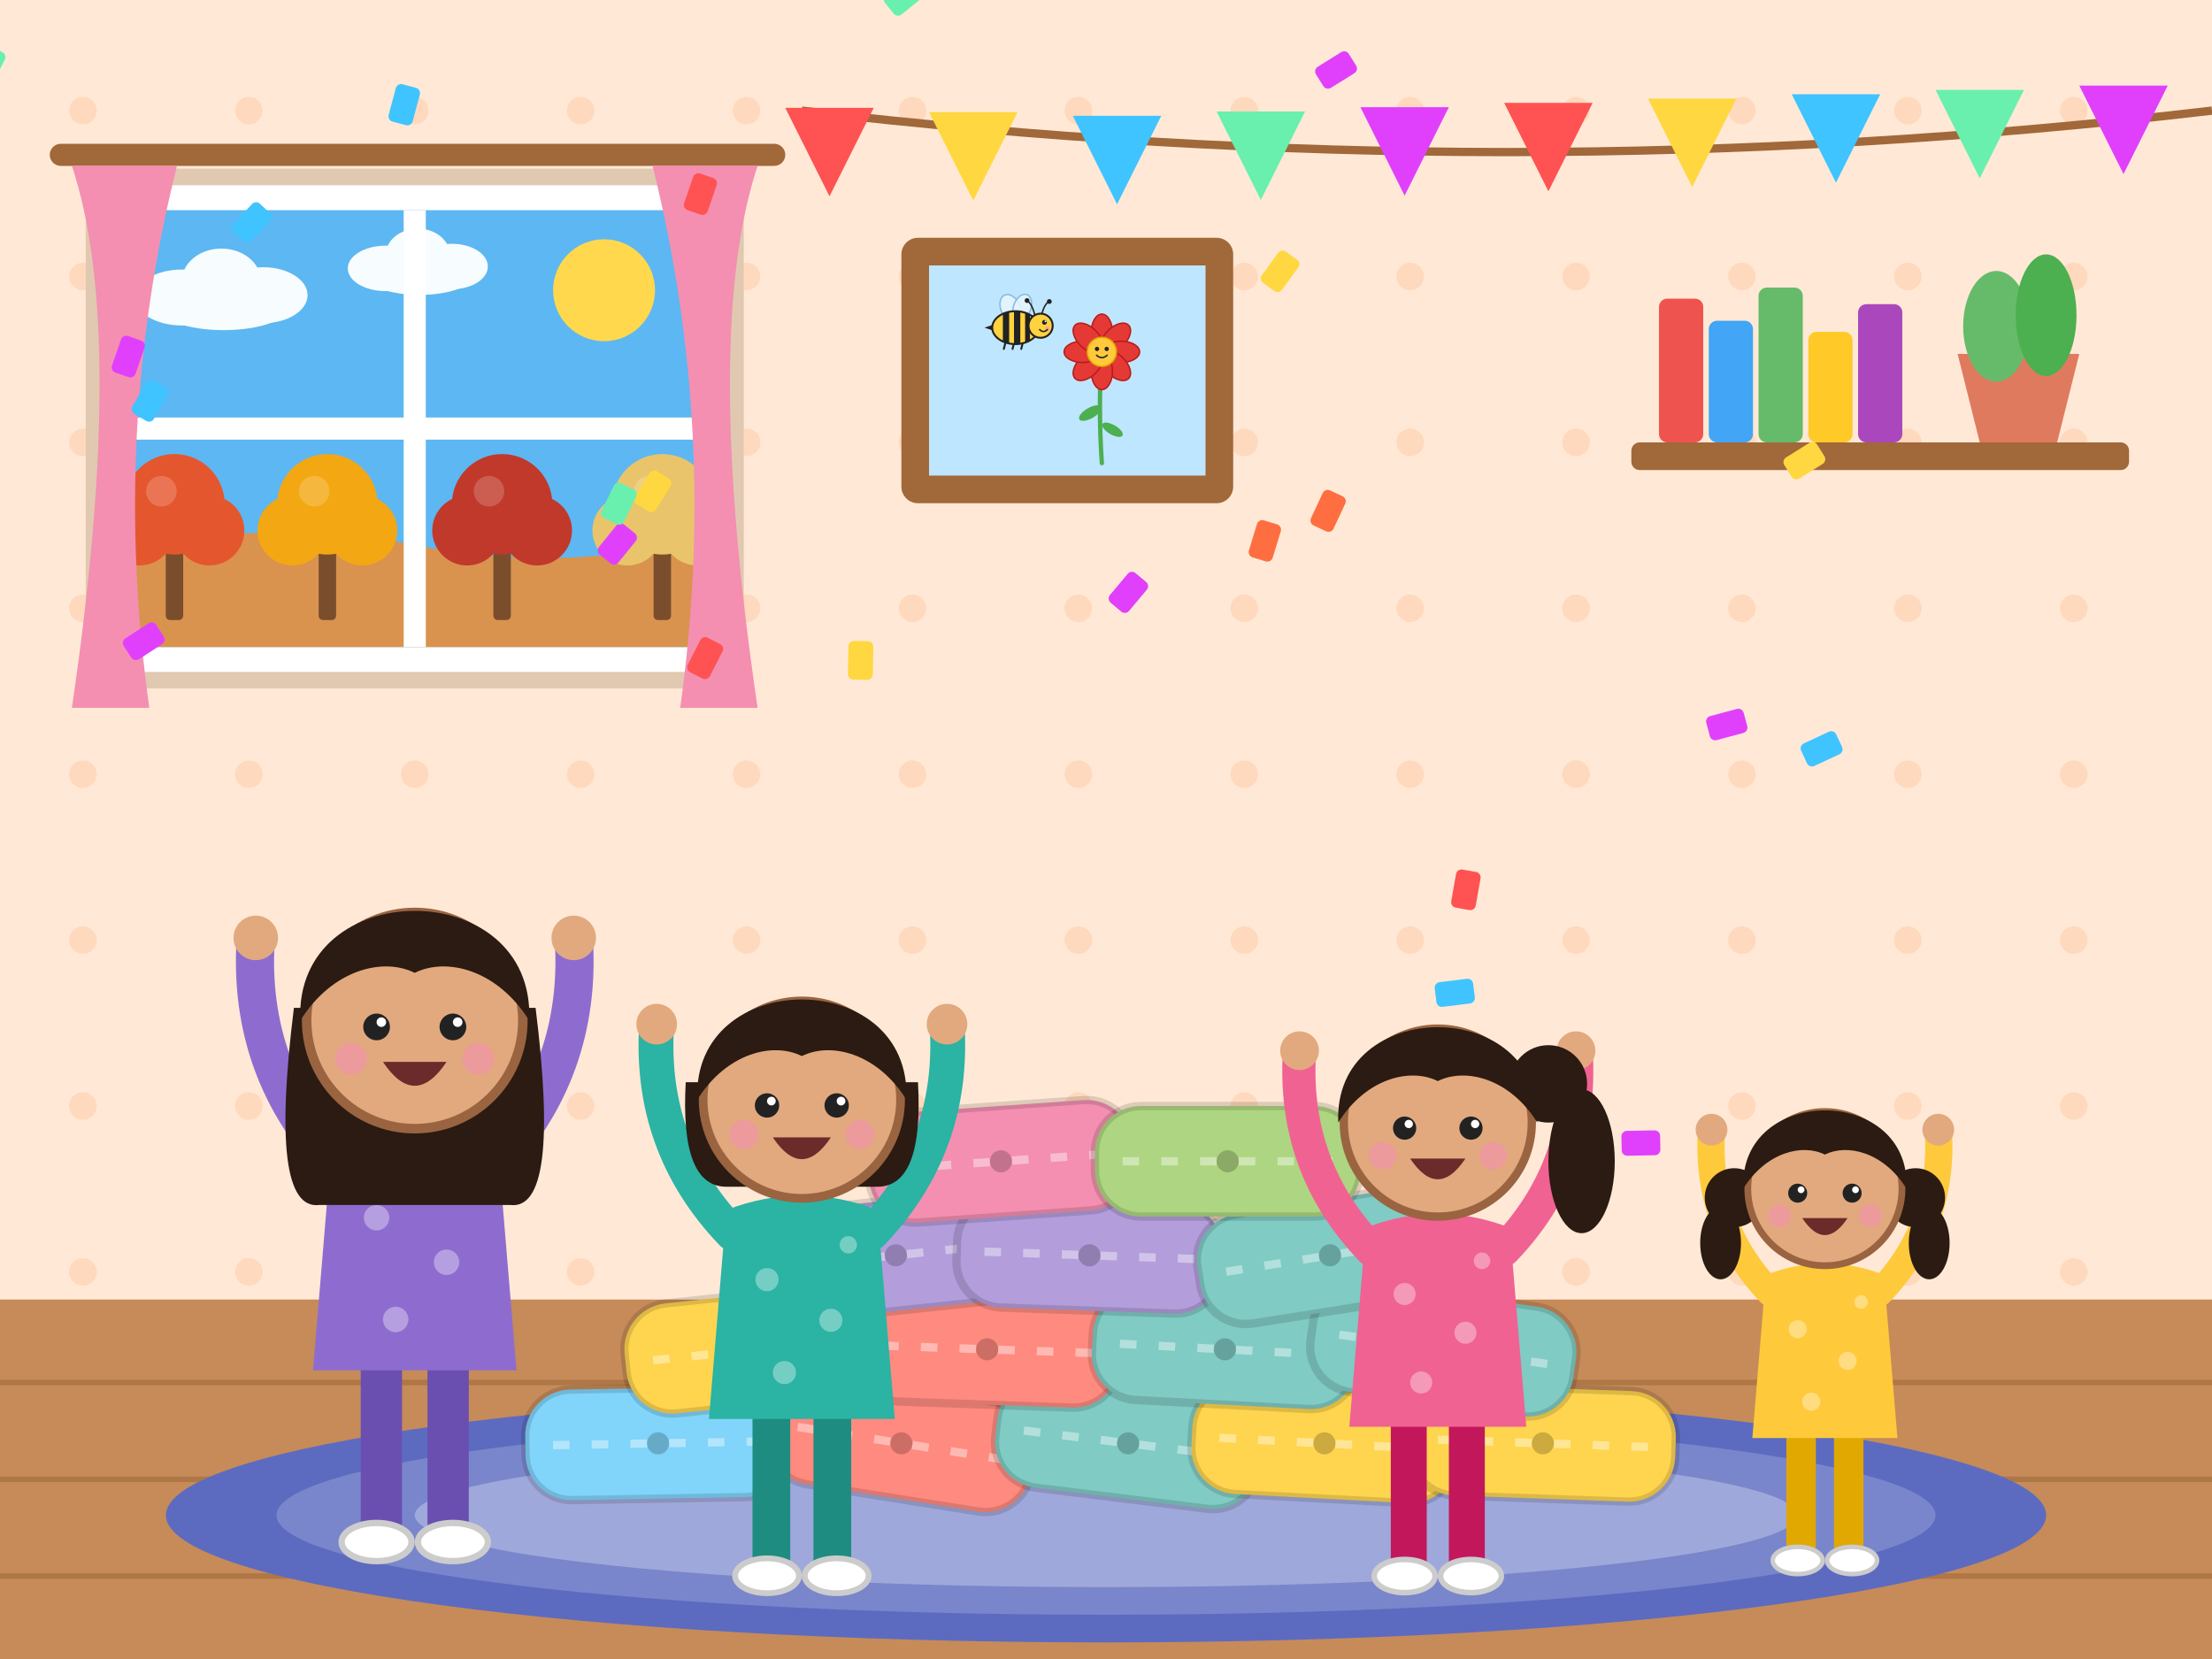
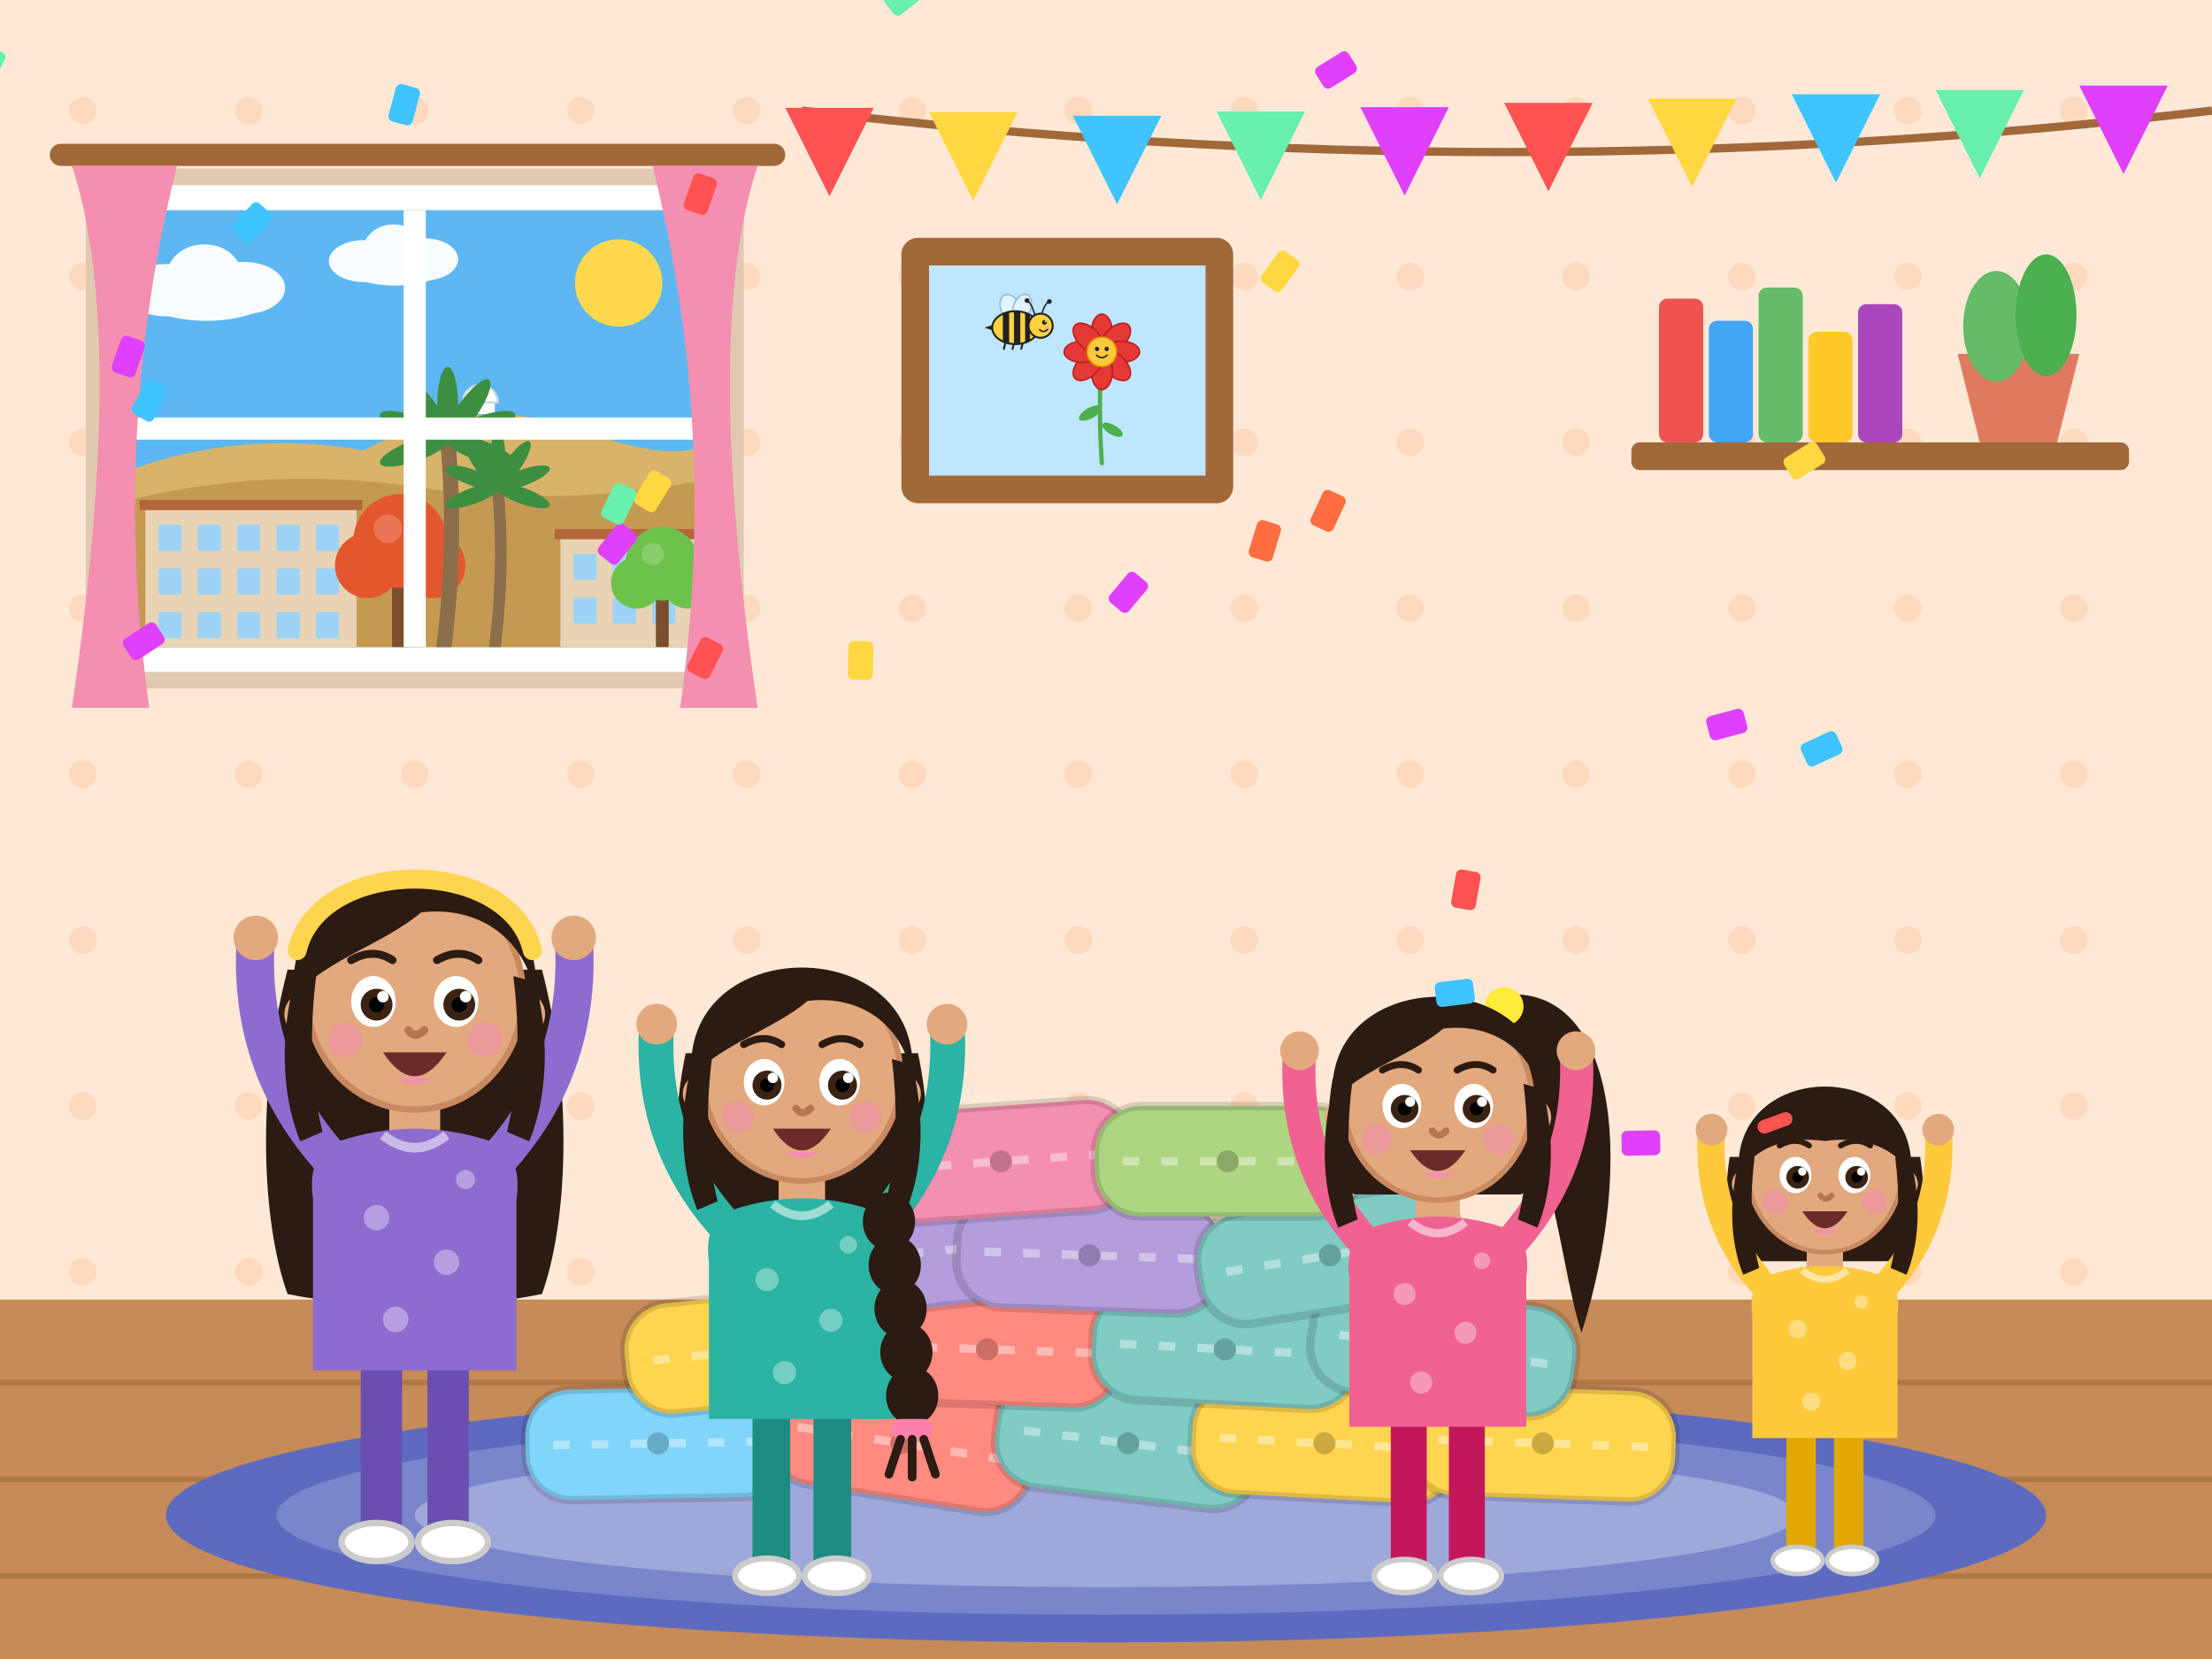
<svg xmlns="http://www.w3.org/2000/svg" viewBox="0 0 800 600">
  <rect width="800" height="600" fill="#FFE9D6" />
  <circle cx="30" cy="40" r="5" fill="#FFD9BD" />
  <circle cx="30" cy="100" r="5" fill="#FFD9BD" />
  <circle cx="30" cy="160" r="5" fill="#FFD9BD" />
  <circle cx="30" cy="220" r="5" fill="#FFD9BD" />
  <circle cx="30" cy="280" r="5" fill="#FFD9BD" />
  <circle cx="30" cy="340" r="5" fill="#FFD9BD" />
  <circle cx="30" cy="400" r="5" fill="#FFD9BD" />
  <circle cx="30" cy="460" r="5" fill="#FFD9BD" />
  <circle cx="90" cy="40" r="5" fill="#FFD9BD" />
  <circle cx="90" cy="100" r="5" fill="#FFD9BD" />
  <circle cx="90" cy="160" r="5" fill="#FFD9BD" />
  <circle cx="90" cy="220" r="5" fill="#FFD9BD" />
  <circle cx="90" cy="280" r="5" fill="#FFD9BD" />
  <circle cx="90" cy="340" r="5" fill="#FFD9BD" />
  <circle cx="90" cy="400" r="5" fill="#FFD9BD" />
  <circle cx="90" cy="460" r="5" fill="#FFD9BD" />
  <circle cx="150" cy="40" r="5" fill="#FFD9BD" />
  <circle cx="150" cy="100" r="5" fill="#FFD9BD" />
  <circle cx="150" cy="160" r="5" fill="#FFD9BD" />
  <circle cx="150" cy="220" r="5" fill="#FFD9BD" />
  <circle cx="150" cy="280" r="5" fill="#FFD9BD" />
  <circle cx="150" cy="340" r="5" fill="#FFD9BD" />
  <circle cx="150" cy="400" r="5" fill="#FFD9BD" />
  <circle cx="150" cy="460" r="5" fill="#FFD9BD" />
  <circle cx="210" cy="40" r="5" fill="#FFD9BD" />
  <circle cx="210" cy="100" r="5" fill="#FFD9BD" />
  <circle cx="210" cy="160" r="5" fill="#FFD9BD" />
  <circle cx="210" cy="220" r="5" fill="#FFD9BD" />
  <circle cx="210" cy="280" r="5" fill="#FFD9BD" />
  <circle cx="210" cy="340" r="5" fill="#FFD9BD" />
  <circle cx="210" cy="400" r="5" fill="#FFD9BD" />
  <circle cx="210" cy="460" r="5" fill="#FFD9BD" />
  <circle cx="270" cy="40" r="5" fill="#FFD9BD" />
  <circle cx="270" cy="100" r="5" fill="#FFD9BD" />
  <circle cx="270" cy="160" r="5" fill="#FFD9BD" />
  <circle cx="270" cy="220" r="5" fill="#FFD9BD" />
  <circle cx="270" cy="280" r="5" fill="#FFD9BD" />
  <circle cx="270" cy="340" r="5" fill="#FFD9BD" />
  <circle cx="270" cy="400" r="5" fill="#FFD9BD" />
  <circle cx="270" cy="460" r="5" fill="#FFD9BD" />
  <circle cx="330" cy="40" r="5" fill="#FFD9BD" />
  <circle cx="330" cy="100" r="5" fill="#FFD9BD" />
  <circle cx="330" cy="160" r="5" fill="#FFD9BD" />
  <circle cx="330" cy="220" r="5" fill="#FFD9BD" />
  <circle cx="330" cy="280" r="5" fill="#FFD9BD" />
  <circle cx="330" cy="340" r="5" fill="#FFD9BD" />
  <circle cx="330" cy="400" r="5" fill="#FFD9BD" />
  <circle cx="330" cy="460" r="5" fill="#FFD9BD" />
  <circle cx="390" cy="40" r="5" fill="#FFD9BD" />
  <circle cx="390" cy="100" r="5" fill="#FFD9BD" />
  <circle cx="390" cy="160" r="5" fill="#FFD9BD" />
  <circle cx="390" cy="220" r="5" fill="#FFD9BD" />
  <circle cx="390" cy="280" r="5" fill="#FFD9BD" />
  <circle cx="390" cy="340" r="5" fill="#FFD9BD" />
  <circle cx="390" cy="400" r="5" fill="#FFD9BD" />
  <circle cx="390" cy="460" r="5" fill="#FFD9BD" />
  <circle cx="450" cy="40" r="5" fill="#FFD9BD" />
  <circle cx="450" cy="100" r="5" fill="#FFD9BD" />
  <circle cx="450" cy="160" r="5" fill="#FFD9BD" />
  <circle cx="450" cy="220" r="5" fill="#FFD9BD" />
  <circle cx="450" cy="280" r="5" fill="#FFD9BD" />
  <circle cx="450" cy="340" r="5" fill="#FFD9BD" />
  <circle cx="450" cy="400" r="5" fill="#FFD9BD" />
  <circle cx="450" cy="460" r="5" fill="#FFD9BD" />
  <circle cx="510" cy="40" r="5" fill="#FFD9BD" />
  <circle cx="510" cy="100" r="5" fill="#FFD9BD" />
  <circle cx="510" cy="160" r="5" fill="#FFD9BD" />
  <circle cx="510" cy="220" r="5" fill="#FFD9BD" />
  <circle cx="510" cy="280" r="5" fill="#FFD9BD" />
  <circle cx="510" cy="340" r="5" fill="#FFD9BD" />
  <circle cx="510" cy="400" r="5" fill="#FFD9BD" />
  <circle cx="510" cy="460" r="5" fill="#FFD9BD" />
  <circle cx="570" cy="40" r="5" fill="#FFD9BD" />
  <circle cx="570" cy="100" r="5" fill="#FFD9BD" />
  <circle cx="570" cy="160" r="5" fill="#FFD9BD" />
  <circle cx="570" cy="220" r="5" fill="#FFD9BD" />
  <circle cx="570" cy="280" r="5" fill="#FFD9BD" />
  <circle cx="570" cy="340" r="5" fill="#FFD9BD" />
  <circle cx="570" cy="400" r="5" fill="#FFD9BD" />
  <circle cx="570" cy="460" r="5" fill="#FFD9BD" />
  <circle cx="630" cy="40" r="5" fill="#FFD9BD" />
  <circle cx="630" cy="100" r="5" fill="#FFD9BD" />
  <circle cx="630" cy="160" r="5" fill="#FFD9BD" />
  <circle cx="630" cy="220" r="5" fill="#FFD9BD" />
  <circle cx="630" cy="280" r="5" fill="#FFD9BD" />
  <circle cx="630" cy="340" r="5" fill="#FFD9BD" />
  <circle cx="630" cy="400" r="5" fill="#FFD9BD" />
  <circle cx="630" cy="460" r="5" fill="#FFD9BD" />
  <circle cx="690" cy="40" r="5" fill="#FFD9BD" />
  <circle cx="690" cy="100" r="5" fill="#FFD9BD" />
  <circle cx="690" cy="160" r="5" fill="#FFD9BD" />
  <circle cx="690" cy="220" r="5" fill="#FFD9BD" />
  <circle cx="690" cy="280" r="5" fill="#FFD9BD" />
  <circle cx="690" cy="340" r="5" fill="#FFD9BD" />
  <circle cx="690" cy="400" r="5" fill="#FFD9BD" />
  <circle cx="690" cy="460" r="5" fill="#FFD9BD" />
  <circle cx="750" cy="40" r="5" fill="#FFD9BD" />
  <circle cx="750" cy="100" r="5" fill="#FFD9BD" />
  <circle cx="750" cy="160" r="5" fill="#FFD9BD" />
  <circle cx="750" cy="220" r="5" fill="#FFD9BD" />
  <circle cx="750" cy="280" r="5" fill="#FFD9BD" />
  <circle cx="750" cy="340" r="5" fill="#FFD9BD" />
  <circle cx="750" cy="400" r="5" fill="#FFD9BD" />
  <circle cx="750" cy="460" r="5" fill="#FFD9BD" />
  <rect x="34" y="64" width="232" height="182" rx="8" fill="#fff" stroke="#E0C9B0" stroke-width="6" />
  <svg x="46" y="76" width="208" height="158" viewBox="0 0 800 600" preserveAspectRatio="xMidYMid slice">
    <rect width="800" height="600" fill="#5DB7F2" />
-     <circle cx="660" cy="110" r="70" fill="#FFD84D" />
-     <g transform="translate(80 120) scale(1.6)" fill="#fff" opacity=".95">
+     <circle cx="680" cy="100" r="60" fill="#FFD84D" />
+     <g transform="translate(60 110) scale(1.5)" fill="#fff" opacity=".95">
      <ellipse cx="0" cy="0" rx="40" ry="24" />
      <ellipse cx="34" cy="-14" rx="34" ry="28" />
      <ellipse cx="70" cy="-2" rx="38" ry="24" />
      <ellipse cx="36" cy="8" rx="56" ry="20" />
    </g>
-     <g transform="translate(360 80) scale(1.3)" fill="#fff" opacity=".95">
+     <g transform="translate(330 70) scale(1.2)" fill="#fff" opacity=".95">
      <ellipse cx="0" cy="0" rx="40" ry="24" />
      <ellipse cx="34" cy="-14" rx="34" ry="28" />
      <ellipse cx="70" cy="-2" rx="38" ry="24" />
      <ellipse cx="36" cy="8" rx="56" ry="20" />
    </g>
-     <path d="M0 470 Q200 420 400 460 T800 450 V600 H0Z" fill="#D9934E" />
-     <g transform="translate(70 560) scale(1.5)">
+     <path d="M0 360 Q160 300 330 330 Q480 250 620 300 T800 320 V600 H0Z" fill="#D8B46A" />
+     <path d="M0 400 Q200 350 400 380 T800 370 V600 H0Z" fill="#C49A52" />
+     <rect x="470" y="262" width="40" height="18" fill="#fff" />
+     <path d="M466 264 a24 24 0 0 1 48 0Z" fill="#fff" stroke="#CFD8DC" stroke-width="3" />
+     <rect x="30" y="410" width="290" height="190" fill="#E8D3B5" />
+     <rect x="22" y="398" width="306" height="14" fill="#B5653A" />
+     <rect x="48" y="432" width="32" height="36" rx="3" fill="#9FD3F5" />
+     <rect x="102" y="432" width="32" height="36" rx="3" fill="#9FD3F5" />
+     <rect x="156" y="432" width="32" height="36" rx="3" fill="#9FD3F5" />
+     <rect x="210" y="432" width="32" height="36" rx="3" fill="#9FD3F5" />
+     <rect x="264" y="432" width="32" height="36" rx="3" fill="#9FD3F5" />
+     <rect x="48" y="492" width="32" height="36" rx="3" fill="#9FD3F5" />
+     <rect x="102" y="492" width="32" height="36" rx="3" fill="#9FD3F5" />
+     <rect x="156" y="492" width="32" height="36" rx="3" fill="#9FD3F5" />
+     <rect x="210" y="492" width="32" height="36" rx="3" fill="#9FD3F5" />
+     <rect x="264" y="492" width="32" height="36" rx="3" fill="#9FD3F5" />
+     <rect x="48" y="552" width="32" height="36" rx="3" fill="#9FD3F5" />
+     <rect x="102" y="552" width="32" height="36" rx="3" fill="#9FD3F5" />
+     <rect x="156" y="552" width="32" height="36" rx="3" fill="#9FD3F5" />
+     <rect x="210" y="552" width="32" height="36" rx="3" fill="#9FD3F5" />
+     <rect x="264" y="552" width="32" height="36" rx="3" fill="#9FD3F5" />
+     <rect x="600" y="450" width="200" height="150" fill="#E8D3B5" />
+     <rect x="592" y="438" width="216" height="14" fill="#B5653A" />
+     <rect x="618" y="472" width="32" height="36" rx="3" fill="#9FD3F5" />
+     <rect x="672" y="472" width="32" height="36" rx="3" fill="#9FD3F5" />
+     <rect x="726" y="472" width="32" height="36" rx="3" fill="#9FD3F5" />
+     <rect x="618" y="532" width="32" height="36" rx="3" fill="#9FD3F5" />
+     <rect x="672" y="532" width="32" height="36" rx="3" fill="#9FD3F5" />
+     <rect x="726" y="532" width="32" height="36" rx="3" fill="#9FD3F5" />
+     <g transform="translate(380 600) scale(1.4)">
      <rect x="-8" y="-72" width="16" height="74" rx="4" fill="#7A4E2D" />
      <circle cx="0" cy="-104" r="46" fill="#E4572E" />
      <circle cx="-32" cy="-80" r="32" fill="#E4572E" />
      <circle cx="32" cy="-80" r="32" fill="#E4572E" />
      <circle cx="-12" cy="-116" r="14" fill="#fff" opacity=".18" />
    </g>
-     <g transform="translate(280 560) scale(1.5)">
+     <g transform="translate(440 600) scale(1.3)">
+       <path d="M0 0 Q14 -110 4 -220" fill="none" stroke="#8D6E4A" stroke-width="16" stroke-linecap="round" />
+       <g transform="translate(4 -220)">
+         <ellipse cx="0" cy="-36" rx="11" ry="40" transform="rotate(-110)" fill="#3E8E41" />
+         <ellipse cx="0" cy="-36" rx="11" ry="40" transform="rotate(-70)" fill="#3E8E41" />
+         <ellipse cx="0" cy="-36" rx="11" ry="40" transform="rotate(-35)" fill="#3E8E41" />
+         <ellipse cx="0" cy="-36" rx="11" ry="40" transform="rotate(0)" fill="#3E8E41" />
+         <ellipse cx="0" cy="-36" rx="11" ry="40" transform="rotate(35)" fill="#3E8E41" />
+         <ellipse cx="0" cy="-36" rx="11" ry="40" transform="rotate(70)" fill="#3E8E41" />
+         <ellipse cx="0" cy="-36" rx="11" ry="40" transform="rotate(110)" fill="#3E8E41" />
+       </g>
+     </g>
+     <g transform="translate(510 600) scale(1.0)">
+       <path d="M0 0 Q14 -110 4 -220" fill="none" stroke="#8D6E4A" stroke-width="16" stroke-linecap="round" />
+       <g transform="translate(4 -220)">
+         <ellipse cx="0" cy="-36" rx="11" ry="40" transform="rotate(-110)" fill="#3E8E41" />
+         <ellipse cx="0" cy="-36" rx="11" ry="40" transform="rotate(-70)" fill="#3E8E41" />
+         <ellipse cx="0" cy="-36" rx="11" ry="40" transform="rotate(-35)" fill="#3E8E41" />
+         <ellipse cx="0" cy="-36" rx="11" ry="40" transform="rotate(0)" fill="#3E8E41" />
+         <ellipse cx="0" cy="-36" rx="11" ry="40" transform="rotate(35)" fill="#3E8E41" />
+         <ellipse cx="0" cy="-36" rx="11" ry="40" transform="rotate(70)" fill="#3E8E41" />
+         <ellipse cx="0" cy="-36" rx="11" ry="40" transform="rotate(110)" fill="#3E8E41" />
+       </g>
+     </g>
+     <g transform="translate(740 600) scale(1.1)">
      <rect x="-8" y="-72" width="16" height="74" rx="4" fill="#7A4E2D" />
-       <circle cx="0" cy="-104" r="46" fill="#F3A712" />
-       <circle cx="-32" cy="-80" r="32" fill="#F3A712" />
-       <circle cx="32" cy="-80" r="32" fill="#F3A712" />
-       <circle cx="-12" cy="-116" r="14" fill="#fff" opacity=".18" />
-     </g>
-     <g transform="translate(520 560) scale(1.5)">
-       <rect x="-8" y="-72" width="16" height="74" rx="4" fill="#7A4E2D" />
-       <circle cx="0" cy="-104" r="46" fill="#C0392B" />
-       <circle cx="-32" cy="-80" r="32" fill="#C0392B" />
-       <circle cx="32" cy="-80" r="32" fill="#C0392B" />
-       <circle cx="-12" cy="-116" r="14" fill="#fff" opacity=".18" />
-     </g>
-     <g transform="translate(740 560) scale(1.5)">
-       <rect x="-8" y="-72" width="16" height="74" rx="4" fill="#7A4E2D" />
-       <circle cx="0" cy="-104" r="46" fill="#E9C46A" />
-       <circle cx="-32" cy="-80" r="32" fill="#E9C46A" />
-       <circle cx="32" cy="-80" r="32" fill="#E9C46A" />
+       <circle cx="0" cy="-104" r="46" fill="#6CC24A" />
+       <circle cx="-32" cy="-80" r="32" fill="#6CC24A" />
+       <circle cx="32" cy="-80" r="32" fill="#6CC24A" />
      <circle cx="-12" cy="-116" r="14" fill="#fff" opacity=".18" />
    </g>
  </svg>
  <path d="M150 76 V234 M46 155 H254" stroke="#fff" stroke-width="8" />
  <path d="M22 56 H280" stroke="#A1683A" stroke-width="8" stroke-linecap="round" />
  <path d="M26 60 q20 60 0 196 h28 q-14 -100 10 -196Z" fill="#F48FB1" />
  <path d="M274 60 q-20 60 0 196 h-28 q14 -100 -10 -196Z" fill="#F48FB1" />
  <path d="M290 40 Q545 70 800 40" fill="none" stroke="#A1683A" stroke-width="3" />
  <polygon points="284,39.0 316,39.0 300,71.0" fill="#FF5252" />
  <polygon points="336,40.56 368,40.56 352,72.56" fill="#FFD740" />
  <polygon points="388,41.88 420,41.88 404,73.88" fill="#40C4FF" />
  <polygon points="440,40.32 472,40.32 456,72.32" fill="#69F0AE" />
  <polygon points="492,38.76 524,38.76 508,70.76" fill="#E040FB" />
  <polygon points="544,37.2 576,37.2 560,69.2" fill="#FF5252" />
  <polygon points="596,35.64 628,35.64 612,67.64" fill="#FFD740" />
  <polygon points="648,34.08 680,34.08 664,66.08" fill="#40C4FF" />
  <polygon points="700,32.52 732,32.52 716,64.52" fill="#69F0AE" />
  <polygon points="752,30.96 784,30.96 768,62.96" fill="#E040FB" />
  <rect x="326" y="86" width="120" height="96" rx="6" fill="#A1683A" />
  <rect x="336" y="96" width="100" height="76" fill="#BFE6FF" />
  <g transform="translate(336 96) scale(0.125)">
    <g transform="translate(500 250) scale(1.4)">
      <path d="M0 0 Q-8 115.0 0 230" fill="none" stroke="#4CAF50" stroke-width="9" stroke-linecap="round" />
      <ellipse cx="-24" cy="126.5" rx="26" ry="11" transform="rotate(-30 -24 126.5)" fill="#4CAF50" />
      <ellipse cx="22" cy="161.0" rx="24" ry="10" transform="rotate(30 22 161.0)" fill="#4CAF50" />
      <ellipse cx="0" cy="-40" rx="22" ry="38" transform="rotate(0)" fill="#E53935" stroke="#B71C1C" stroke-width="3" />
      <ellipse cx="0" cy="-40" rx="22" ry="38" transform="rotate(45)" fill="#E53935" stroke="#B71C1C" stroke-width="3" />
      <ellipse cx="0" cy="-40" rx="22" ry="38" transform="rotate(90)" fill="#E53935" stroke="#B71C1C" stroke-width="3" />
      <ellipse cx="0" cy="-40" rx="22" ry="38" transform="rotate(135)" fill="#E53935" stroke="#B71C1C" stroke-width="3" />
      <ellipse cx="0" cy="-40" rx="22" ry="38" transform="rotate(180)" fill="#E53935" stroke="#B71C1C" stroke-width="3" />
      <ellipse cx="0" cy="-40" rx="22" ry="38" transform="rotate(225)" fill="#E53935" stroke="#B71C1C" stroke-width="3" />
      <ellipse cx="0" cy="-40" rx="22" ry="38" transform="rotate(270)" fill="#E53935" stroke="#B71C1C" stroke-width="3" />
      <ellipse cx="0" cy="-40" rx="22" ry="38" transform="rotate(315)" fill="#E53935" stroke="#B71C1C" stroke-width="3" />
      <circle cx="0" cy="0" r="30" fill="#FFC93C" stroke="#E0A800" stroke-width="3" />
      <circle cx="-10" cy="-6" r="4.5" fill="#222" />
      <circle cx="10" cy="-6" r="4.5" fill="#222" />
      <path d="M-11 7 Q0 17 11 7" fill="none" stroke="#222" stroke-width="3" stroke-linecap="round" />
    </g>
    <g transform="translate(250 180) scale(1.4 1.4)">
      <defs>
        <clipPath id="beebody13">
          <ellipse cx="0" cy="0" rx="48" ry="34" />
        </clipPath>
      </defs>
      <ellipse cx="-10" cy="-40" rx="20" ry="30" transform="rotate(-25 -10 -40)" fill="#E3F4FF" opacity=".9" stroke="#7FB7D9" stroke-width="3" />
      <ellipse cx="14" cy="-42" rx="18" ry="28" transform="rotate(20 14 -42)" fill="#E3F4FF" opacity=".9" stroke="#7FB7D9" stroke-width="3" />
      <path d="M-20 28 L-24 44" stroke="#222" stroke-width="4" stroke-linecap="round" />
      <path d="M-2 28 L-6 44" stroke="#222" stroke-width="4" stroke-linecap="round" />
      <path d="M16 28 L12 44" stroke="#222" stroke-width="4" stroke-linecap="round" />
      <polygon points="-46,-6 -64,0 -46,6" fill="#222" />
      <ellipse cx="0" cy="0" rx="48" ry="34" fill="#FFD23F" />
      <g clip-path="url(#beebody13)">
        <rect x="-26" y="-40" width="13" height="80" fill="#222" />
        <rect x="-3" y="-40" width="13" height="80" fill="#222" />
        <rect x="20" y="-40" width="10" height="80" fill="#222" />
      </g>
      <ellipse cx="0" cy="0" rx="48" ry="34" fill="none" stroke="#222" stroke-width="4" />
      <path d="M40 -26 Q34 -50 24 -56" fill="none" stroke="#222" stroke-width="3" />
      <circle cx="24" cy="-56" r="5" fill="#222" />
      <path d="M54 -26 Q60 -50 70 -54" fill="none" stroke="#222" stroke-width="3" />
      <circle cx="70" cy="-54" r="5" fill="#222" />
      <circle cx="52" cy="-4" r="25" fill="#FFD23F" stroke="#222" stroke-width="4" />
      <circle cx="60" cy="-11" r="5" fill="#222" />
      <circle cx="62" cy="-13" r="1.8" fill="#fff" />
      <circle cx="66" cy="2" r="5" fill="#FF9AA8" opacity=".8" />
      <path d="M50 4 Q58 12 66 4" fill="none" stroke="#222" stroke-width="3" stroke-linecap="round" />
    </g>
  </g>
  <rect x="590" y="160" width="180" height="10" rx="3" fill="#A1683A" />
  <rect x="600" y="108" width="16" height="52" rx="3" fill="#EF5350" />
  <rect x="618" y="116" width="16" height="44" rx="3" fill="#42A5F5" />
  <rect x="636" y="104" width="16" height="56" rx="3" fill="#66BB6A" />
  <rect x="654" y="120" width="16" height="40" rx="3" fill="#FFCA28" />
  <rect x="672" y="110" width="16" height="50" rx="3" fill="#AB47BC" />
  <path d="M716 160 L708 128 H752 L744 160Z" fill="#E07A5F" />
  <ellipse cx="722" cy="118" rx="12" ry="20" fill="#66BB6A" />
  <ellipse cx="740" cy="114" rx="11" ry="22" fill="#4CAF50" />
  <rect y="470" width="800" height="130" fill="#C68B59" />
  <path d="M0 500 H800" stroke="#B07746" stroke-width="2" />
  <path d="M0 535 H800" stroke="#B07746" stroke-width="2" />
  <path d="M0 570 H800" stroke="#B07746" stroke-width="2" />
  <ellipse cx="400" cy="548" rx="340" ry="46" fill="#5C6BC0" />
  <ellipse cx="400" cy="548" rx="300" ry="36" fill="#7986CB" />
  <ellipse cx="400" cy="548" rx="250" ry="26" fill="#9FA8DA" />
  <g transform="translate(238.0 522) rotate(-1)">
    <rect x="-48.0" y="-20.0" width="96" height="40" rx="16.667" fill="#81D4FA" stroke="#00000022" stroke-width="3" />
    <path d="M-38.0 0 H38.0" stroke="#ffffff66" stroke-width="3" stroke-dasharray="6 8" />
    <circle r="4" fill="#00000033" />
  </g>
  <g transform="translate(326.0 522) rotate(9)">
    <rect x="-48.0" y="-20.0" width="96" height="40" rx="16.667" fill="#FF8A80" stroke="#00000022" stroke-width="3" />
    <path d="M-38.0 0 H38.0" stroke="#ffffff66" stroke-width="3" stroke-dasharray="6 8" />
    <circle r="4" fill="#00000033" />
  </g>
  <g transform="translate(408.0 522) rotate(7)">
    <rect x="-48.0" y="-20.0" width="96" height="40" rx="16.667" fill="#80CBC4" stroke="#00000022" stroke-width="3" />
    <path d="M-38.0 0 H38.0" stroke="#ffffff66" stroke-width="3" stroke-dasharray="6 8" />
    <circle r="4" fill="#00000033" />
  </g>
  <g transform="translate(479.0 522) rotate(3)">
    <rect x="-48.0" y="-20.0" width="96" height="40" rx="16.667" fill="#FFD54F" stroke="#00000022" stroke-width="3" />
    <path d="M-38.0 0 H38.0" stroke="#ffffff66" stroke-width="3" stroke-dasharray="6 8" />
    <circle r="4" fill="#00000033" />
  </g>
  <g transform="translate(558.0 522) rotate(2)">
    <rect x="-48.0" y="-20.0" width="96" height="40" rx="16.667" fill="#FFD54F" stroke="#00000022" stroke-width="3" />
    <path d="M-38.0 0 H38.0" stroke="#ffffff66" stroke-width="3" stroke-dasharray="6 8" />
    <circle r="4" fill="#00000033" />
  </g>
  <g transform="translate(274.0 488) rotate(-6)">
    <rect x="-48.0" y="-20.0" width="96" height="40" rx="16.667" fill="#FFD54F" stroke="#00000022" stroke-width="3" />
    <path d="M-38.0 0 H38.0" stroke="#ffffff66" stroke-width="3" stroke-dasharray="6 8" />
    <circle r="4" fill="#00000033" />
  </g>
  <g transform="translate(357.0 488) rotate(2)">
    <rect x="-48.0" y="-20.0" width="96" height="40" rx="16.667" fill="#FF8A80" stroke="#00000022" stroke-width="3" />
    <path d="M-38.0 0 H38.0" stroke="#ffffff66" stroke-width="3" stroke-dasharray="6 8" />
    <circle r="4" fill="#00000033" />
  </g>
  <g transform="translate(443.0 488) rotate(3)">
    <rect x="-48.0" y="-20.0" width="96" height="40" rx="16.667" fill="#80CBC4" stroke="#00000022" stroke-width="3" />
    <path d="M-38.0 0 H38.0" stroke="#ffffff66" stroke-width="3" stroke-dasharray="6 8" />
    <circle r="4" fill="#00000033" />
  </g>
  <g transform="translate(522.0 488) rotate(8)">
    <rect x="-48.0" y="-20.0" width="96" height="40" rx="16.667" fill="#80CBC4" stroke="#00000022" stroke-width="3" />
    <path d="M-38.0 0 H38.0" stroke="#ffffff66" stroke-width="3" stroke-dasharray="6 8" />
    <circle r="4" fill="#00000033" />
  </g>
  <g transform="translate(324.0 454) rotate(-6)">
    <rect x="-48.0" y="-20.0" width="96" height="40" rx="16.667" fill="#B39DDB" stroke="#00000022" stroke-width="3" />
    <path d="M-38.0 0 H38.0" stroke="#ffffff66" stroke-width="3" stroke-dasharray="6 8" />
    <circle r="4" fill="#00000033" />
  </g>
  <g transform="translate(394.0 454) rotate(2)">
    <rect x="-48.0" y="-20.0" width="96" height="40" rx="16.667" fill="#B39DDB" stroke="#00000022" stroke-width="3" />
    <path d="M-38.0 0 H38.0" stroke="#ffffff66" stroke-width="3" stroke-dasharray="6 8" />
    <circle r="4" fill="#00000033" />
  </g>
  <g transform="translate(481.0 454) rotate(-9)">
    <rect x="-48.0" y="-20.0" width="96" height="40" rx="16.667" fill="#80CBC4" stroke="#00000022" stroke-width="3" />
    <path d="M-38.0 0 H38.0" stroke="#ffffff66" stroke-width="3" stroke-dasharray="6 8" />
    <circle r="4" fill="#00000033" />
  </g>
  <g transform="translate(362.0 420) rotate(-4)">
    <rect x="-48.0" y="-20.0" width="96" height="40" rx="16.667" fill="#F48FB1" stroke="#00000022" stroke-width="3" />
    <path d="M-38.0 0 H38.0" stroke="#ffffff66" stroke-width="3" stroke-dasharray="6 8" />
    <circle r="4" fill="#00000033" />
  </g>
  <g transform="translate(444.0 420) rotate(0)">
    <rect x="-48.0" y="-20.0" width="96" height="40" rx="16.667" fill="#AED581" stroke="#00000022" stroke-width="3" />
    <path d="M-38.0 0 H38.0" stroke="#ffffff66" stroke-width="3" stroke-dasharray="6 8" />
    <circle r="4" fill="#00000033" />
  </g>
  <g transform="translate(150 560) scale(1.15)">
+     <g transform="translate(0 -174)">
+       <g fill="#2B1B12">
+         <path d="M-40 -8 C-50 30 -48 72 -40 94 Q0 102 40 94 C48 72 50 30 40 -8Z" />
+       </g>
+     </g>
    <rect x="-17" y="-62" width="13" height="60" rx="5" fill="#6A4FB0" />
    <rect x="4" y="-62" width="13" height="60" rx="5" fill="#6A4FB0" />
    <ellipse cx="-12" cy="-2" rx="11" ry="6" fill="#fff" stroke="#ccc" stroke-width="2" />
    <ellipse cx="12" cy="-2" rx="11" ry="6" fill="#fff" stroke="#ccc" stroke-width="2" />
-     <path d="M-26 -128 Q0 -138 26 -128 L32 -56 L-32 -56Z" fill="#8E6CCF" />
+     <rect x="-8" y="-150" width="16" height="26" rx="6" fill="#E2A97E" />
+     <path d="M-24 -128 Q0 -136 24 -128 Q34 -124 32 -110 L32 -56 L-32 -56 L-32 -110 Q-34 -124 -24 -128Z" fill="#8E6CCF" />
+     <path d="M-10 -130 Q0 -122 10 -130" fill="none" stroke="#ffffff88" stroke-width="3" />
    <g fill="#fff" opacity=".35">
      <circle cx="-12" cy="-104" r="4" />
      <circle cx="10" cy="-90" r="4" />
      <circle cx="-6" cy="-72" r="4" />
      <circle cx="16" cy="-116" r="3" />
    </g>
    <path d="M-24 -120 Q-52.8 -150 -50 -192" fill="none" stroke="#8E6CCF" stroke-width="12" stroke-linecap="round" />
    <circle cx="-50" cy="-192" r="7" fill="#E2A97E" />
    <path d="M24 -120 Q52.8 -150 50 -192" fill="none" stroke="#8E6CCF" stroke-width="12" stroke-linecap="round" />
    <circle cx="50" cy="-192" r="7" fill="#E2A97E" />
-     <g transform="translate(0 -166)">
-       <g fill="#2B1B12">
-         <path d="M-38 -4 Q-46 60 -30 58 L30 58 Q46 60 38 -4Z" />
-       </g>
-       <circle r="34" fill="#E2A97E" stroke="#9A6440" stroke-width="3" />
-       <path d="M-36 0 C-38 -46 38 -46 36 0 C26 -16 10 -20 0 -15 C-10 -20 -26 -16 -36 0Z" fill="#2B1B12" />
-       <circle cx="-12" cy="2" r="4.2" fill="#222" />
-       <circle cx="12" cy="2" r="4.2" fill="#222" />
-       <circle cx="-10.5" cy="0.5" r="1.5" fill="#fff" />
-       <circle cx="13.5" cy="0.5" r="1.5" fill="#fff" />
-       <circle cx="-20" cy="12" r="5" fill="#F48FB1" opacity=".6" />
-       <circle cx="20" cy="12" r="5" fill="#F48FB1" opacity=".6" />
-       <path d="M-10 13 Q0 28 10 13Z" fill="#6B2B2B" />
+     <g transform="translate(0 -174)">
+       <circle cx="-34" cy="6" r="7" fill="#E2A97E" />
+       <circle cx="34" cy="6" r="7" fill="#E2A97E" />
+       <ellipse rx="34" ry="36" fill="#E2A97E" stroke="#C98A62" stroke-width="2" />
+       <path d="M-20 -11 q7 -4 13 0 M7 -11 q7 -4 13 0" fill="none" stroke="#2B1B12" stroke-width="2.5" stroke-linecap="round" />
+       <ellipse cx="-13" cy="2" rx="7" ry="8" fill="#fff" />
+       <circle cx="-12" cy="3" r="5" fill="#3B2314" />
+       <circle cx="-12" cy="3" r="2.4" fill="#000" />
+       <circle cx="-10" cy="0.5" r="1.8" fill="#fff" />
+       <ellipse cx="13" cy="2" rx="7" ry="8" fill="#fff" />
+       <circle cx="14" cy="3" r="5" fill="#3B2314" />
+       <circle cx="14" cy="3" r="2.4" fill="#000" />
+       <circle cx="16" cy="0.5" r="1.8" fill="#fff" />
+       <path d="M-2 11 q2 3 5 0" fill="none" stroke="#B57552" stroke-width="2.5" stroke-linecap="round" />
+       <circle cx="-22" cy="14" r="5.5" fill="#F48FB1" opacity=".55" />
+       <circle cx="22" cy="14" r="5.5" fill="#F48FB1" opacity=".55" />
+       <path d="M-10 18 Q0 33 10 18Z" fill="#6B2B2B" />
+       <path d="M-6 26 Q0 30 6 26" fill="#F48FB1" />
+       <g fill="#2B1B12">
+         <path d="M-38 0 C-42 -50 42 -50 38 0 C34 -20 18 -28 2 -26 C-10 -16 -26 -12 -38 0Z" />
+         <path d="M-38 -4 C-43 16 -41 34 -36 46 L-29 43 C-33 27 -33 10 -31 -6Z" />
+         <path d="M38 -4 C43 16 41 34 36 46 L29 43 C33 27 33 10 31 -6Z" />
+       </g>
+       <path d="M-37 -14 C-30 -44 30 -44 37 -14" fill="none" stroke="#FFD54F" stroke-width="6" stroke-linecap="round" />
    </g>
  </g>
  <g transform="translate(290 572) scale(1.05)">
+     <g transform="translate(0 -174)">
+       <g fill="#2B1B12">
+         <path d="M-40 -8 C-46 20 -42 40 -34 46 L34 46 C42 40 46 20 40 -8Z" />
+       </g>
+     </g>
    <rect x="-17" y="-62" width="13" height="60" rx="5" fill="#1E8C80" />
    <rect x="4" y="-62" width="13" height="60" rx="5" fill="#1E8C80" />
    <ellipse cx="-12" cy="-2" rx="11" ry="6" fill="#fff" stroke="#ccc" stroke-width="2" />
    <ellipse cx="12" cy="-2" rx="11" ry="6" fill="#fff" stroke="#ccc" stroke-width="2" />
-     <path d="M-26 -128 Q0 -138 26 -128 L32 -56 L-32 -56Z" fill="#2BB3A3" />
+     <rect x="-8" y="-150" width="16" height="26" rx="6" fill="#E2A97E" />
+     <path d="M-24 -128 Q0 -136 24 -128 Q34 -124 32 -110 L32 -56 L-32 -56 L-32 -110 Q-34 -124 -24 -128Z" fill="#2BB3A3" />
+     <path d="M-10 -130 Q0 -122 10 -130" fill="none" stroke="#ffffff88" stroke-width="3" />
    <g fill="#fff" opacity=".35">
      <circle cx="-12" cy="-104" r="4" />
      <circle cx="10" cy="-90" r="4" />
      <circle cx="-6" cy="-72" r="4" />
      <circle cx="16" cy="-116" r="3" />
    </g>
    <path d="M-24 -120 Q-52.8 -150 -50 -192" fill="none" stroke="#2BB3A3" stroke-width="12" stroke-linecap="round" />
    <circle cx="-50" cy="-192" r="7" fill="#E2A97E" />
    <path d="M24 -120 Q52.8 -150 50 -192" fill="none" stroke="#2BB3A3" stroke-width="12" stroke-linecap="round" />
    <circle cx="50" cy="-192" r="7" fill="#E2A97E" />
-     <g transform="translate(0 -166)">
-       <g fill="#2B1B12">
-         <path d="M-40 -6 Q-42 30 -26 30 L26 30 Q42 30 40 -6Z" />
-       </g>
-       <circle r="34" fill="#E2A97E" stroke="#9A6440" stroke-width="3" />
-       <path d="M-36 0 C-38 -46 38 -46 36 0 C26 -16 10 -20 0 -15 C-10 -20 -26 -16 -36 0Z" fill="#2B1B12" />
-       <circle cx="-12" cy="2" r="4.2" fill="#222" />
-       <circle cx="12" cy="2" r="4.2" fill="#222" />
-       <circle cx="-10.5" cy="0.5" r="1.5" fill="#fff" />
-       <circle cx="13.5" cy="0.5" r="1.5" fill="#fff" />
-       <circle cx="-20" cy="12" r="5" fill="#F48FB1" opacity=".6" />
-       <circle cx="20" cy="12" r="5" fill="#F48FB1" opacity=".6" />
-       <path d="M-10 13 Q0 28 10 13Z" fill="#6B2B2B" />
+     <g transform="translate(0 -174)">
+       <circle cx="-34" cy="6" r="7" fill="#E2A97E" />
+       <circle cx="34" cy="6" r="7" fill="#E2A97E" />
+       <ellipse rx="34" ry="36" fill="#E2A97E" stroke="#C98A62" stroke-width="2" />
+       <path d="M-20 -11 q7 -4 13 0 M7 -11 q7 -4 13 0" fill="none" stroke="#2B1B12" stroke-width="2.5" stroke-linecap="round" />
+       <ellipse cx="-13" cy="2" rx="7" ry="8" fill="#fff" />
+       <circle cx="-12" cy="3" r="5" fill="#3B2314" />
+       <circle cx="-12" cy="3" r="2.4" fill="#000" />
+       <circle cx="-10" cy="0.5" r="1.8" fill="#fff" />
+       <ellipse cx="13" cy="2" rx="7" ry="8" fill="#fff" />
+       <circle cx="14" cy="3" r="5" fill="#3B2314" />
+       <circle cx="14" cy="3" r="2.4" fill="#000" />
+       <circle cx="16" cy="0.5" r="1.8" fill="#fff" />
+       <path d="M-2 11 q2 3 5 0" fill="none" stroke="#B57552" stroke-width="2.5" stroke-linecap="round" />
+       <circle cx="-22" cy="14" r="5.5" fill="#F48FB1" opacity=".55" />
+       <circle cx="22" cy="14" r="5.5" fill="#F48FB1" opacity=".55" />
+       <path d="M-10 18 Q0 33 10 18Z" fill="#6B2B2B" />
+       <path d="M-6 26 Q0 30 6 26" fill="#F48FB1" />
+       <g fill="#2B1B12">
+         <path d="M-38 0 C-42 -50 42 -50 38 0 C34 -20 18 -28 2 -26 C-10 -16 -26 -12 -38 0Z" />
+         <path d="M-38 -4 C-43 16 -41 34 -36 46 L-29 43 C-33 27 -33 10 -31 -6Z" />
+         <path d="M38 -4 C43 16 41 34 36 46 L29 43 C33 27 33 10 31 -6Z" />
+       </g>
+       <ellipse cx="30" cy="50" rx="9" ry="10" fill="#2B1B12" />
+       <ellipse cx="32" cy="65" rx="9" ry="10" fill="#2B1B12" />
+       <ellipse cx="34" cy="80" rx="9" ry="10" fill="#2B1B12" />
+       <ellipse cx="36" cy="95" rx="9" ry="10" fill="#2B1B12" />
+       <ellipse cx="38" cy="110" rx="9" ry="10" fill="#2B1B12" />
+       <rect x="31" y="118" width="14" height="7" rx="3" fill="#FF80AB" />
+       <path d="M34 125 l-4 12 M38 125 v13 M42 125 l4 12" stroke="#2B1B12" stroke-width="3" stroke-linecap="round" />
    </g>
  </g>
  <g transform="translate(520 572) scale(1.0)">
+     <g transform="translate(0 -174)">
+       <g fill="#2B1B12">
+         <path d="M-38 -8 C-42 14 -38 30 -30 34 L30 34 C38 30 42 14 38 -8Z" />
+         <path d="M22 -38 C64 -44 72 20 52 84 C44 60 42 12 18 -18Z" />
+       </g>
+       <circle cx="24" cy="-34" r="7" fill="#FFEB3B" />
+     </g>
    <rect x="-17" y="-62" width="13" height="60" rx="5" fill="#C2185B" />
    <rect x="4" y="-62" width="13" height="60" rx="5" fill="#C2185B" />
    <ellipse cx="-12" cy="-2" rx="11" ry="6" fill="#fff" stroke="#ccc" stroke-width="2" />
    <ellipse cx="12" cy="-2" rx="11" ry="6" fill="#fff" stroke="#ccc" stroke-width="2" />
-     <path d="M-26 -128 Q0 -138 26 -128 L32 -56 L-32 -56Z" fill="#F06292" />
+     <rect x="-8" y="-150" width="16" height="26" rx="6" fill="#E2A97E" />
+     <path d="M-24 -128 Q0 -136 24 -128 Q34 -124 32 -110 L32 -56 L-32 -56 L-32 -110 Q-34 -124 -24 -128Z" fill="#F06292" />
+     <path d="M-10 -130 Q0 -122 10 -130" fill="none" stroke="#ffffff88" stroke-width="3" />
    <g fill="#fff" opacity=".35">
      <circle cx="-12" cy="-104" r="4" />
      <circle cx="10" cy="-90" r="4" />
      <circle cx="-6" cy="-72" r="4" />
      <circle cx="16" cy="-116" r="3" />
    </g>
    <path d="M-24 -120 Q-52.8 -150 -50 -192" fill="none" stroke="#F06292" stroke-width="12" stroke-linecap="round" />
    <circle cx="-50" cy="-192" r="7" fill="#E2A97E" />
    <path d="M24 -120 Q52.8 -150 50 -192" fill="none" stroke="#F06292" stroke-width="12" stroke-linecap="round" />
    <circle cx="50" cy="-192" r="7" fill="#E2A97E" />
-     <g transform="translate(0 -166)">
-       <g fill="#2B1B12">
-         <circle cx="40" cy="-14" r="14" />
-         <ellipse cx="52" cy="14" rx="12" ry="26" />
-       </g>
-       <circle r="34" fill="#E2A97E" stroke="#9A6440" stroke-width="3" />
-       <path d="M-36 0 C-38 -46 38 -46 36 0 C26 -16 10 -20 0 -15 C-10 -20 -26 -16 -36 0Z" fill="#2B1B12" />
-       <circle cx="-12" cy="2" r="4.2" fill="#222" />
-       <circle cx="12" cy="2" r="4.2" fill="#222" />
-       <circle cx="-10.5" cy="0.5" r="1.5" fill="#fff" />
-       <circle cx="13.5" cy="0.5" r="1.5" fill="#fff" />
-       <circle cx="-20" cy="12" r="5" fill="#F48FB1" opacity=".6" />
-       <circle cx="20" cy="12" r="5" fill="#F48FB1" opacity=".6" />
-       <path d="M-10 13 Q0 28 10 13Z" fill="#6B2B2B" />
+     <g transform="translate(0 -174)">
+       <circle cx="-34" cy="6" r="7" fill="#E2A97E" />
+       <circle cx="34" cy="6" r="7" fill="#E2A97E" />
+       <ellipse rx="34" ry="36" fill="#E2A97E" stroke="#C98A62" stroke-width="2" />
+       <path d="M-20 -11 q7 -4 13 0 M7 -11 q7 -4 13 0" fill="none" stroke="#2B1B12" stroke-width="2.5" stroke-linecap="round" />
+       <ellipse cx="-13" cy="2" rx="7" ry="8" fill="#fff" />
+       <circle cx="-12" cy="3" r="5" fill="#3B2314" />
+       <circle cx="-12" cy="3" r="2.4" fill="#000" />
+       <circle cx="-10" cy="0.5" r="1.8" fill="#fff" />
+       <ellipse cx="13" cy="2" rx="7" ry="8" fill="#fff" />
+       <circle cx="14" cy="3" r="5" fill="#3B2314" />
+       <circle cx="14" cy="3" r="2.4" fill="#000" />
+       <circle cx="16" cy="0.5" r="1.8" fill="#fff" />
+       <path d="M-2 11 q2 3 5 0" fill="none" stroke="#B57552" stroke-width="2.5" stroke-linecap="round" />
+       <circle cx="-22" cy="14" r="5.5" fill="#F48FB1" opacity=".55" />
+       <circle cx="22" cy="14" r="5.5" fill="#F48FB1" opacity=".55" />
+       <path d="M-10 18 Q0 33 10 18Z" fill="#6B2B2B" />
+       <path d="M-6 26 Q0 30 6 26" fill="#F48FB1" />
+       <g fill="#2B1B12">
+         <path d="M-38 0 C-42 -50 42 -50 38 0 C34 -20 18 -28 2 -26 C-10 -16 -26 -12 -38 0Z" />
+         <path d="M-38 -4 C-43 16 -41 34 -36 46 L-29 43 C-33 27 -33 10 -31 -6Z" />
+         <path d="M38 -4 C43 16 41 34 36 46 L29 43 C33 27 33 10 31 -6Z" />
+       </g>
    </g>
  </g>
  <g transform="translate(660 566) scale(0.82)">
+     <g transform="translate(0 -174)">
+       <g fill="#2B1B12">
+         <path d="M-42 -6 C-46 20 -42 38 -30 40 L30 40 C42 38 46 20 42 -6Z" />
+       </g>
+     </g>
    <rect x="-17" y="-62" width="13" height="60" rx="5" fill="#E0A800" />
    <rect x="4" y="-62" width="13" height="60" rx="5" fill="#E0A800" />
    <ellipse cx="-12" cy="-2" rx="11" ry="6" fill="#fff" stroke="#ccc" stroke-width="2" />
    <ellipse cx="12" cy="-2" rx="11" ry="6" fill="#fff" stroke="#ccc" stroke-width="2" />
-     <path d="M-26 -128 Q0 -138 26 -128 L32 -56 L-32 -56Z" fill="#FFC93C" />
+     <rect x="-8" y="-150" width="16" height="26" rx="6" fill="#E2A97E" />
+     <path d="M-24 -128 Q0 -136 24 -128 Q34 -124 32 -110 L32 -56 L-32 -56 L-32 -110 Q-34 -124 -24 -128Z" fill="#FFC93C" />
+     <path d="M-10 -130 Q0 -122 10 -130" fill="none" stroke="#ffffff88" stroke-width="3" />
    <g fill="#fff" opacity=".35">
      <circle cx="-12" cy="-104" r="4" />
      <circle cx="10" cy="-90" r="4" />
      <circle cx="-6" cy="-72" r="4" />
      <circle cx="16" cy="-116" r="3" />
    </g>
    <path d="M-24 -120 Q-52.8 -150 -50 -192" fill="none" stroke="#FFC93C" stroke-width="12" stroke-linecap="round" />
    <circle cx="-50" cy="-192" r="7" fill="#E2A97E" />
    <path d="M24 -120 Q52.8 -150 50 -192" fill="none" stroke="#FFC93C" stroke-width="12" stroke-linecap="round" />
    <circle cx="50" cy="-192" r="7" fill="#E2A97E" />
-     <g transform="translate(0 -166)">
-       <g fill="#2B1B12">
-         <circle cx="-40" cy="4" r="13" />
-         <circle cx="40" cy="4" r="13" />
-         <ellipse cx="-46" cy="24" rx="9" ry="16" />
-         <ellipse cx="46" cy="24" rx="9" ry="16" />
-       </g>
-       <circle r="34" fill="#E2A97E" stroke="#9A6440" stroke-width="3" />
-       <path d="M-36 0 C-38 -46 38 -46 36 0 C26 -16 10 -20 0 -15 C-10 -20 -26 -16 -36 0Z" fill="#2B1B12" />
-       <circle cx="-12" cy="2" r="4.2" fill="#222" />
-       <circle cx="12" cy="2" r="4.2" fill="#222" />
-       <circle cx="-10.5" cy="0.5" r="1.5" fill="#fff" />
-       <circle cx="13.5" cy="0.5" r="1.5" fill="#fff" />
-       <circle cx="-20" cy="12" r="5" fill="#F48FB1" opacity=".6" />
-       <circle cx="20" cy="12" r="5" fill="#F48FB1" opacity=".6" />
-       <path d="M-10 13 Q0 28 10 13Z" fill="#6B2B2B" />
+     <g transform="translate(0 -174)">
+       <circle cx="-34" cy="6" r="7" fill="#E2A97E" />
+       <circle cx="34" cy="6" r="7" fill="#E2A97E" />
+       <ellipse rx="34" ry="36" fill="#E2A97E" stroke="#C98A62" stroke-width="2" />
+       <path d="M-20 -11 q7 -4 13 0 M7 -11 q7 -4 13 0" fill="none" stroke="#2B1B12" stroke-width="2.5" stroke-linecap="round" />
+       <ellipse cx="-13" cy="2" rx="7" ry="8" fill="#fff" />
+       <circle cx="-12" cy="3" r="5" fill="#3B2314" />
+       <circle cx="-12" cy="3" r="2.4" fill="#000" />
+       <circle cx="-10" cy="0.5" r="1.8" fill="#fff" />
+       <ellipse cx="13" cy="2" rx="7" ry="8" fill="#fff" />
+       <circle cx="14" cy="3" r="5" fill="#3B2314" />
+       <circle cx="14" cy="3" r="2.4" fill="#000" />
+       <circle cx="16" cy="0.5" r="1.8" fill="#fff" />
+       <path d="M-2 11 q2 3 5 0" fill="none" stroke="#B57552" stroke-width="2.5" stroke-linecap="round" />
+       <circle cx="-22" cy="14" r="5.5" fill="#F48FB1" opacity=".55" />
+       <circle cx="22" cy="14" r="5.5" fill="#F48FB1" opacity=".55" />
+       <path d="M-10 18 Q0 33 10 18Z" fill="#6B2B2B" />
+       <path d="M-6 26 Q0 30 6 26" fill="#F48FB1" />
+       <g fill="#2B1B12">
+         <path d="M-38 2 C-42 -50 42 -50 38 2 C30 -12 14 -15 0 -13 C-14 -15 -30 -12 -38 2Z" />
+         <path d="M-38 -4 C-43 16 -41 34 -36 46 L-29 43 C-33 27 -33 10 -31 -6Z" />
+         <path d="M38 -4 C43 16 41 34 36 46 L29 43 C33 27 33 10 31 -6Z" />
+       </g>
+       <rect x="-30" y="-24" width="16" height="6" rx="3" fill="#FF5252" transform="rotate(-20 -22 -21)" />
    </g>
  </g>
  <rect x="254" y="168" width="9" height="14" rx="2" fill="#FF5252" transform="rotate(51 704 167)" />
  <rect x="26" y="283" width="9" height="14" rx="2" fill="#69F0AE" transform="rotate(27 567 84)" />
  <rect x="373" y="263" width="9" height="14" rx="2" fill="#FF5252" transform="rotate(47 741 152)" />
  <rect x="29" y="127" width="9" height="14" rx="2" fill="#E040FB" transform="rotate(19 55 170)" />
  <rect x="205" y="131" width="9" height="14" rx="2" fill="#FF5252" transform="rotate(19 434 235)" />
  <rect x="765" y="271" width="9" height="14" rx="2" fill="#40C4FF" transform="rotate(83 602 181)" />
  <rect x="190" y="187" width="9" height="14" rx="2" fill="#E040FB" transform="rotate(39 205 236)" />
  <rect x="563" y="234" width="9" height="14" rx="2" fill="#FF5252" transform="rotate(10 87 68)" />
  <rect x="609" y="148" width="9" height="14" rx="2" fill="#E040FB" transform="rotate(89 472 274)" />
  <rect x="141" y="233" width="9" height="14" rx="2" fill="#FF6E40" transform="rotate(78 639 267)" />
  <rect x="491" y="262" width="9" height="14" rx="2" fill="#FF6E40" transform="rotate(17 722 105)" />
  <rect x="225" y="248" width="9" height="14" rx="2" fill="#E040FB" transform="rotate(57 162 80)" />
  <rect x="173" y="286" width="9" height="14" rx="2" fill="#40C4FF" transform="rotate(43 404 77)" />
  <rect x="81" y="200" width="9" height="14" rx="2" fill="#E040FB" transform="rotate(88 378 178)" />
  <rect x="78" y="109" width="9" height="14" rx="2" fill="#40C4FF" transform="rotate(86 355 83)" />
  <rect x="306" y="299" width="9" height="14" rx="2" fill="#FFD740" transform="rotate(32 497 112)" />
  <rect x="455" y="88" width="9" height="14" rx="2" fill="#E040FB" transform="rotate(40 270 84)" />
  <rect x="307" y="227" width="9" height="14" rx="2" fill="#FFD740" transform="rotate(1 34 222)" />
  <rect x="424" y="279" width="9" height="14" rx="2" fill="#E040FB" transform="rotate(58 691 205)" />
  <rect x="65" y="265" width="9" height="14" rx="2" fill="#40C4FF" transform="rotate(30 299 180)" />
  <rect x="696" y="110" width="9" height="14" rx="2" fill="#E040FB" transform="rotate(75 568 140)" />
  <rect x="362" y="64" width="9" height="14" rx="2" fill="#FFD740" transform="rotate(36 373 233)" />
  <rect x="393" y="288" width="9" height="14" rx="2" fill="#69F0AE" transform="rotate(51 673 73)" />
  <rect x="245" y="192" width="9" height="14" rx="2" fill="#FF5252" transform="rotate(27 171 230)" />
  <rect x="143" y="97" width="9" height="14" rx="2" fill="#40C4FF" transform="rotate(15 398 66)" />
  <rect x="478" y="280" width="9" height="14" rx="2" fill="#FF6E40" transform="rotate(25 712 231)" />
  <rect x="723" y="270" width="9" height="14" rx="2" fill="#40C4FF" transform="rotate(65 698 220)" />
  <rect x="583" y="113" width="9" height="14" rx="2" fill="#FFD740" transform="rotate(58 578 202)" />
  <rect x="345" y="136" width="9" height="14" rx="2" fill="#FF6E40" transform="rotate(38 772 125)" />
  <rect x="266" y="285" width="9" height="14" rx="2" fill="#69F0AE" transform="rotate(26 485 136)" />
</svg>
